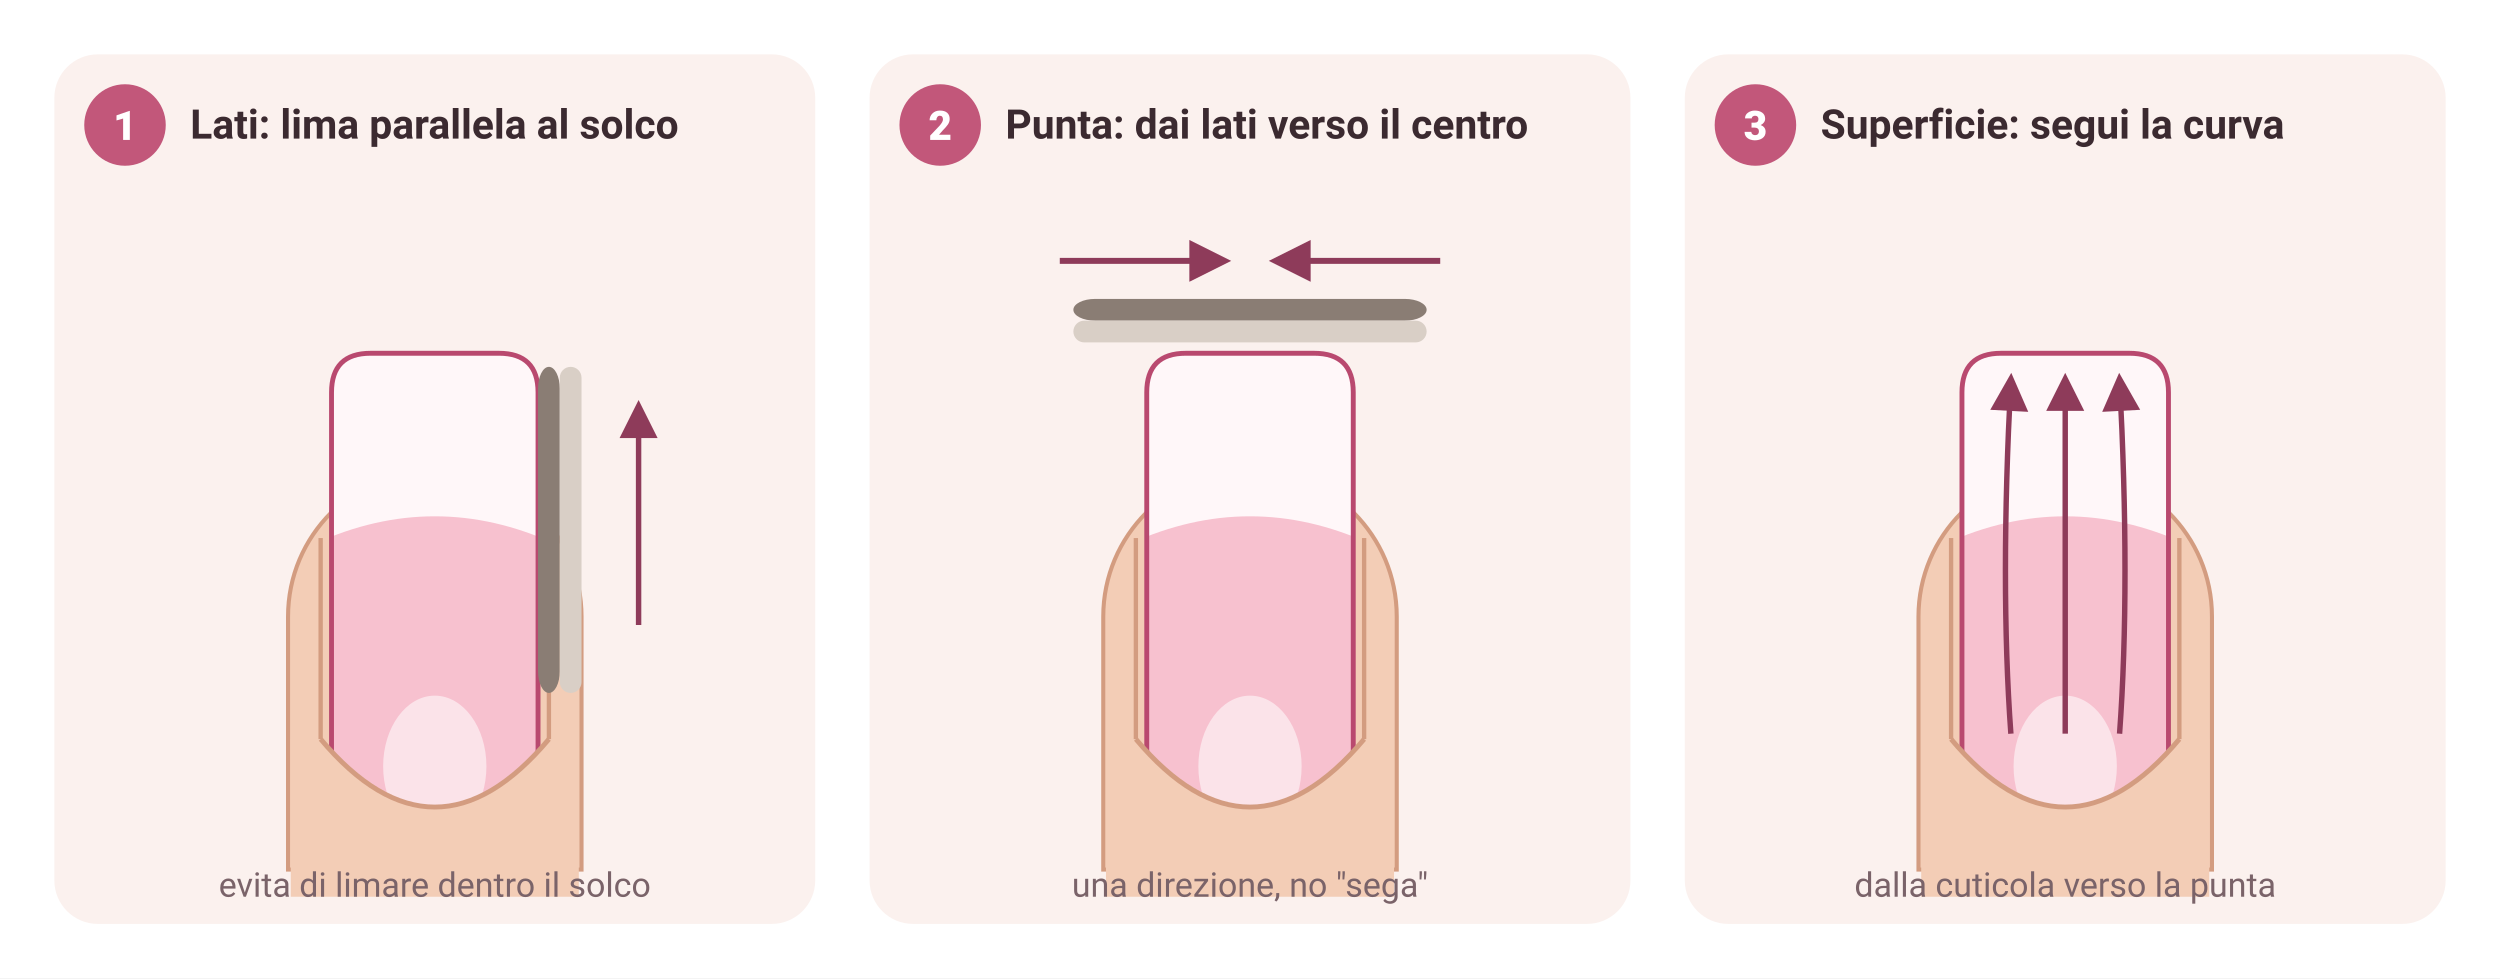
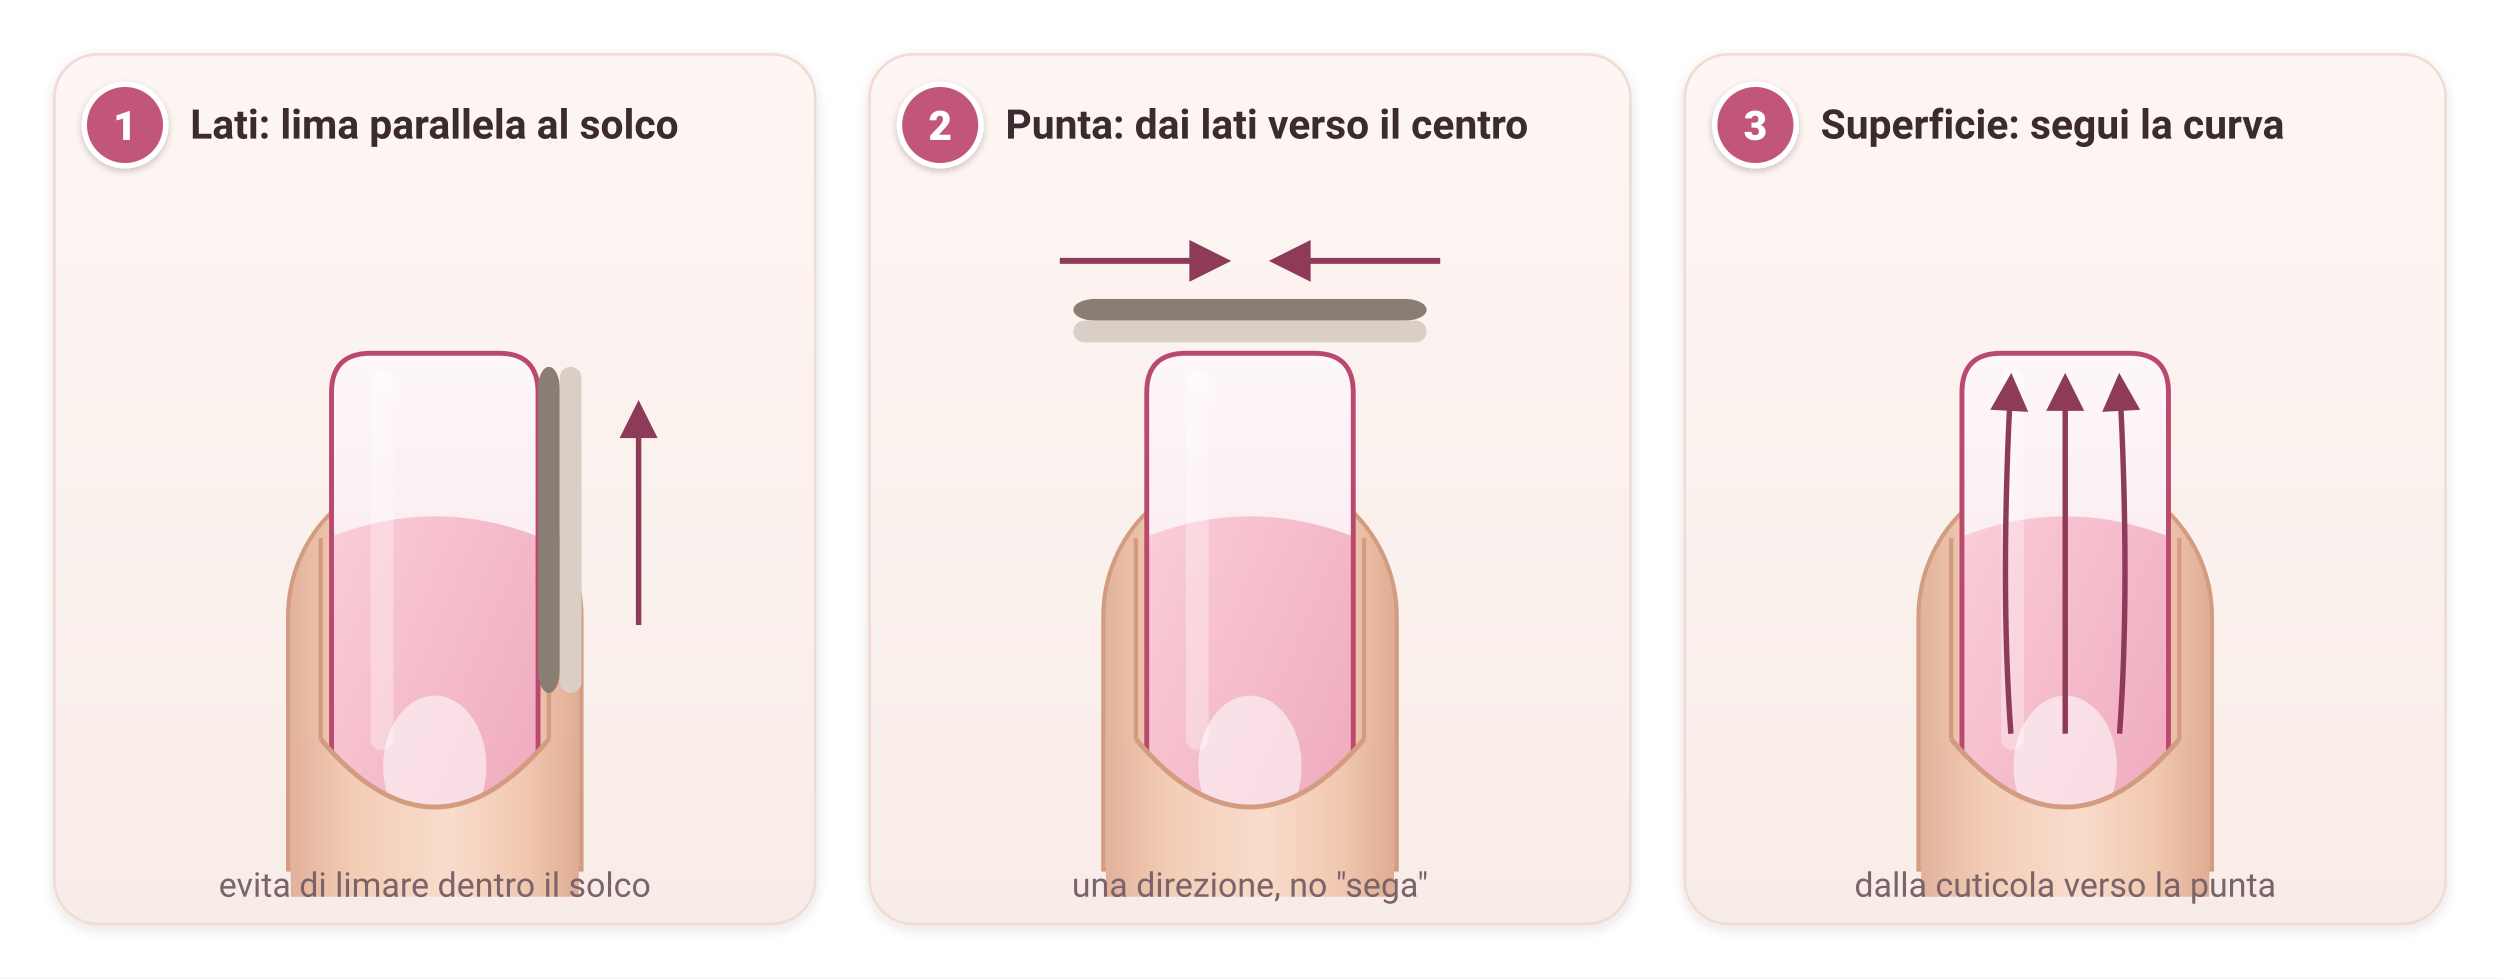
<svg xmlns="http://www.w3.org/2000/svg" viewBox="0 0 920 360" width="920" height="360" font-family="system-ui, -apple-system, 'Segoe UI', Roboto, Arial, sans-serif" role="img">
  <rect width="100%" height="100%" fill="#ffffff" />
+   <defs>
+     <linearGradient id="nxSkin" x1="0" y1="0" x2="1" y2="0">
+       <stop offset="0" stop-color="#e2b29b" />
+       <stop offset=".22" stop-color="#f3cdb6" />
+       <stop offset=".55" stop-color="#f8dccb" />
+       <stop offset=".82" stop-color="#f1c7af" />
+       <stop offset="1" stop-color="#dfac94" />
+     </linearGradient>
+     <linearGradient id="nxNail" x1="0" y1="0" x2="1" y2="1">
+       <stop offset="0" stop-color="#fbd6e0" />
+       <stop offset=".45" stop-color="#f7c1cf" />
+       <stop offset="1" stop-color="#eeaabd" />
+     </linearGradient>
+     <linearGradient id="nxFree" x1="0" y1="0" x2="0" y2="1">
+       <stop offset="0" stop-color="#ffffff" />
+       <stop offset="1" stop-color="#fbeef2" />
+     </linearGradient>
+     <linearGradient id="nxPanel" x1="0" y1="0" x2="0" y2="1">
+       <stop offset="0" stop-color="#fdf6f3" />
+       <stop offset="1" stop-color="#f8ece8" />
+     </linearGradient>
+     <filter id="nxSh" x="-5%" y="-5%" width="110%" height="115%">
+       <feDropShadow dx="0" dy="1.5" stdDeviation="2.2" flood-color="#5a2a3a" flood-opacity=".13" />
+     </filter>
+     <filter id="nxShS" x="-20%" y="-20%" width="140%" height="150%">
+       <feDropShadow dx="0" dy="1" stdDeviation="1.2" flood-color="#3b2a30" flood-opacity=".25" />
+     </filter>
+   </defs>
  <defs>
    <marker id="ar" viewBox="0 0 10 10" refX="8" refY="5" markerWidth="7" markerHeight="7" orient="auto-start-reverse">
      <path d="M0,0 L10,5 L0,10 z" fill="#8e3b5a" />
    </marker>
    <marker id="arw" viewBox="0 0 10 10" refX="8" refY="5" markerWidth="7" markerHeight="7" orient="auto-start-reverse">
      <path d="M0,0 L10,5 L0,10 z" fill="#7a6369" />
    </marker>
  </defs>
-   <rect x="20" y="20" width="280" height="320" rx="16" fill="#fbf1ee" />
-   <circle cx="46" cy="46" r="15" fill="#c2577a" />
+   <rect x="20" y="20" width="280" height="320" rx="16" fill="url(#nxPanel)" stroke="#efdcd6" stroke-width="1" filter="url(#nxSh)" />
+   <circle cx="46" cy="46" r="15" fill="#c2577a" stroke="#fff" stroke-width="2" filter="url(#nxShS)" />
  <text x="46.0" y="51.5" font-size="15" text-anchor="middle" font-weight="800" fill="#fff">1</text>
  <text x="70.0" y="51.0" font-size="15" text-anchor="start" font-weight="700" fill="#3b2a30">Lati: lima parallela al solco</text>
-   <path d="M106.0,320.0 L106.0,226.9 A54.0,54.0 0 0 1 214.0,226.9 L214.0,320.0 Z" fill="#f3cdb6" stroke="#d39c80" stroke-width="1.5" />
+   <path d="M106.0,320.0 L106.0,226.9 A54.0,54.0 0 0 1 214.0,226.9 L214.0,320.0 Z" fill="url(#nxSkin)" stroke="#d39c80" stroke-width="1.5" />
  <defs>
    <clipPath id="c41">
      <path d="M122.0,306.0 L198.0,306.0 L198.0,190.0 L198.0,144.4 Q198.0,130.0 183.6,130.0 L136.4,130.0 Q122.0,130.0 122.0,144.4 L122.0,190.0 Z" />
    </clipPath>
  </defs>
-   <path d="M122.0,306.0 L198.0,306.0 L198.0,190.0 L198.0,144.4 Q198.0,130.0 183.6,130.0 L136.4,130.0 Q122.0,130.0 122.0,144.4 L122.0,190.0 Z" fill="#f7c1cf" />
+   <path d="M122.0,306.0 L198.0,306.0 L198.0,190.0 L198.0,144.4 Q198.0,130.0 183.6,130.0 L136.4,130.0 Q122.0,130.0 122.0,144.4 L122.0,190.0 Z" fill="url(#nxNail)" />
  <ellipse cx="160.0" cy="282.0" rx="19.0" ry="26.0" fill="#fff" opacity=".55" clip-path="url(#c41)" />
-   <path d="M116.0,200.0 Q160.0,180.0 204.0,200.0 L204.0,70.0 L116.0,70.0 Z" fill="#fff7f9" clip-path="url(#c41)" />
+   <path d="M116.0,200.0 Q160.0,180.0 204.0,200.0 L204.0,70.0 L116.0,70.0 Z" fill="url(#nxFree)" clip-path="url(#c41)" />
+   <rect x="136.4" y="136.0" width="8.4" height="140.0" rx="4.2" fill="#fff" opacity=".32" clip-path="url(#c41)" />
  <path d="M122.0,306.0 L198.0,306.0 L198.0,190.0 L198.0,144.4 Q198.0,130.0 183.6,130.0 L136.4,130.0 Q122.0,130.0 122.0,144.4 L122.0,190.0 Z" fill="none" stroke="#b9496f" stroke-width="1.8" />
-   <path d="M107.0,272.0 L118.0,272.0 Q160.0,322.0 202.0,272.0 L213.0,272.0 L213.0,330.0 L107.0,330.0 Z" fill="#f3cdb6" />
+   <path d="M107.0,272.0 L118.0,272.0 Q160.0,322.0 202.0,272.0 L213.0,272.0 L213.0,330.0 L107.0,330.0 Z" fill="url(#nxSkin)" />
  <path d="M118.0,272.0 Q160.0,322.0 202.0,272.0" fill="none" stroke="#d39c80" stroke-width="1.8" />
  <path d="M118.0,272.0 L118.0,198.0" stroke="#d39c80" stroke-width="1.6" />
  <path d="M202.0,272.0 L202.0,198.0" stroke="#d39c80" stroke-width="1.6" />
  <g transform="translate(206.0,195.0) rotate(-90.0)">
    <rect x="-60.0" y="-8.0" width="120" height="8" rx="8" fill="#8a7d74" />
    <rect x="-60.0" y="0.0" width="120" height="8" rx="4" fill="#d9cfc6" />
  </g>
  <line x1="235.0" y1="230.0" x2="235.0" y2="150.0" stroke="#8e3b5a" stroke-width="2" marker-end="url(#ar)" />
  <text x="160.0" y="330.0" font-size="12.5" text-anchor="middle" font-weight="400" fill="#7a6369">evita di limare dentro il solco</text>
-   <rect x="320" y="20" width="280" height="320" rx="16" fill="#fbf1ee" />
-   <circle cx="346" cy="46" r="15" fill="#c2577a" />
+   <rect x="320" y="20" width="280" height="320" rx="16" fill="url(#nxPanel)" stroke="#efdcd6" stroke-width="1" filter="url(#nxSh)" />
+   <circle cx="346" cy="46" r="15" fill="#c2577a" stroke="#fff" stroke-width="2" filter="url(#nxShS)" />
  <text x="346.0" y="51.5" font-size="15" text-anchor="middle" font-weight="800" fill="#fff">2</text>
  <text x="370.0" y="51.0" font-size="15" text-anchor="start" font-weight="700" fill="#3b2a30">Punta: dai lati verso il centro</text>
-   <path d="M406.0,320.0 L406.0,226.9 A54.0,54.0 0 0 1 514.0,226.9 L514.0,320.0 Z" fill="#f3cdb6" stroke="#d39c80" stroke-width="1.5" />
+   <path d="M406.0,320.0 L406.0,226.9 A54.0,54.0 0 0 1 514.0,226.9 L514.0,320.0 Z" fill="url(#nxSkin)" stroke="#d39c80" stroke-width="1.5" />
  <defs>
    <clipPath id="c42">
      <path d="M422.0,306.0 L498.0,306.0 L498.0,190.0 L498.0,144.4 Q498.0,130.0 483.6,130.0 L436.4,130.0 Q422.0,130.0 422.0,144.4 L422.0,190.0 Z" />
    </clipPath>
  </defs>
-   <path d="M422.0,306.0 L498.0,306.0 L498.0,190.0 L498.0,144.4 Q498.0,130.0 483.6,130.0 L436.4,130.0 Q422.0,130.0 422.0,144.4 L422.0,190.0 Z" fill="#f7c1cf" />
+   <path d="M422.0,306.0 L498.0,306.0 L498.0,190.0 L498.0,144.4 Q498.0,130.0 483.6,130.0 L436.4,130.0 Q422.0,130.0 422.0,144.4 L422.0,190.0 Z" fill="url(#nxNail)" />
  <ellipse cx="460.0" cy="282.0" rx="19.0" ry="26.0" fill="#fff" opacity=".55" clip-path="url(#c42)" />
-   <path d="M416.0,200.0 Q460.0,180.0 504.0,200.0 L504.0,70.0 L416.0,70.0 Z" fill="#fff7f9" clip-path="url(#c42)" />
+   <path d="M416.0,200.0 Q460.0,180.0 504.0,200.0 L504.0,70.0 L416.0,70.0 Z" fill="url(#nxFree)" clip-path="url(#c42)" />
+   <rect x="436.4" y="136.0" width="8.4" height="140.0" rx="4.2" fill="#fff" opacity=".32" clip-path="url(#c42)" />
  <path d="M422.0,306.0 L498.0,306.0 L498.0,190.0 L498.0,144.4 Q498.0,130.0 483.6,130.0 L436.4,130.0 Q422.0,130.0 422.0,144.4 L422.0,190.0 Z" fill="none" stroke="#b9496f" stroke-width="1.8" />
-   <path d="M407.0,272.0 L418.0,272.0 Q460.0,322.0 502.0,272.0 L513.0,272.0 L513.0,330.0 L407.0,330.0 Z" fill="#f3cdb6" />
+   <path d="M407.0,272.0 L418.0,272.0 Q460.0,322.0 502.0,272.0 L513.0,272.0 L513.0,330.0 L407.0,330.0 Z" fill="url(#nxSkin)" />
  <path d="M418.0,272.0 Q460.0,322.0 502.0,272.0" fill="none" stroke="#d39c80" stroke-width="1.8" />
  <path d="M418.0,272.0 L418.0,198.0" stroke="#d39c80" stroke-width="1.6" />
  <path d="M502.0,272.0 L502.0,198.0" stroke="#d39c80" stroke-width="1.6" />
  <g transform="translate(460.0,118.0) rotate(0.0)">
    <rect x="-65.0" y="-8.0" width="130" height="8" rx="8" fill="#8a7d74" />
    <rect x="-65.0" y="0.0" width="130" height="8" rx="4" fill="#d9cfc6" />
  </g>
  <line x1="390.0" y1="96.0" x2="450.0" y2="96.0" stroke="#8e3b5a" stroke-width="2.2" marker-end="url(#ar)" />
  <line x1="530.0" y1="96.0" x2="470.0" y2="96.0" stroke="#8e3b5a" stroke-width="2.2" marker-end="url(#ar)" />
  <text x="460.0" y="330.0" font-size="12.5" text-anchor="middle" font-weight="400" fill="#7a6369">una direzione, no "sega"</text>
-   <rect x="620" y="20" width="280" height="320" rx="16" fill="#fbf1ee" />
-   <circle cx="646" cy="46" r="15" fill="#c2577a" />
+   <rect x="620" y="20" width="280" height="320" rx="16" fill="url(#nxPanel)" stroke="#efdcd6" stroke-width="1" filter="url(#nxSh)" />
+   <circle cx="646" cy="46" r="15" fill="#c2577a" stroke="#fff" stroke-width="2" filter="url(#nxShS)" />
  <text x="646.0" y="51.5" font-size="15" text-anchor="middle" font-weight="800" fill="#fff">3</text>
  <text x="670.0" y="51.0" font-size="15" text-anchor="start" font-weight="700" fill="#3b2a30">Superficie: segui la curva</text>
-   <path d="M706.0,320.0 L706.0,226.9 A54.0,54.0 0 0 1 814.0,226.9 L814.0,320.0 Z" fill="#f3cdb6" stroke="#d39c80" stroke-width="1.5" />
+   <path d="M706.0,320.0 L706.0,226.9 A54.0,54.0 0 0 1 814.0,226.9 L814.0,320.0 Z" fill="url(#nxSkin)" stroke="#d39c80" stroke-width="1.5" />
  <defs>
    <clipPath id="c43">
      <path d="M722.0,306.0 L798.0,306.0 L798.0,190.0 L798.0,144.4 Q798.0,130.0 783.6,130.0 L736.4,130.0 Q722.0,130.0 722.0,144.4 L722.0,190.0 Z" />
    </clipPath>
  </defs>
-   <path d="M722.0,306.0 L798.0,306.0 L798.0,190.0 L798.0,144.4 Q798.0,130.0 783.6,130.0 L736.4,130.0 Q722.0,130.0 722.0,144.4 L722.0,190.0 Z" fill="#f7c1cf" />
+   <path d="M722.0,306.0 L798.0,306.0 L798.0,190.0 L798.0,144.4 Q798.0,130.0 783.6,130.0 L736.4,130.0 Q722.0,130.0 722.0,144.4 L722.0,190.0 Z" fill="url(#nxNail)" />
  <ellipse cx="760.0" cy="282.0" rx="19.0" ry="26.0" fill="#fff" opacity=".55" clip-path="url(#c43)" />
-   <path d="M716.0,200.0 Q760.0,180.0 804.0,200.0 L804.0,70.0 L716.0,70.0 Z" fill="#fff7f9" clip-path="url(#c43)" />
+   <path d="M716.0,200.0 Q760.0,180.0 804.0,200.0 L804.0,70.0 L716.0,70.0 Z" fill="url(#nxFree)" clip-path="url(#c43)" />
+   <rect x="736.4" y="136.0" width="8.4" height="140.0" rx="4.2" fill="#fff" opacity=".32" clip-path="url(#c43)" />
  <path d="M722.0,306.0 L798.0,306.0 L798.0,190.0 L798.0,144.4 Q798.0,130.0 783.6,130.0 L736.4,130.0 Q722.0,130.0 722.0,144.4 L722.0,190.0 Z" fill="none" stroke="#b9496f" stroke-width="1.8" />
-   <path d="M707.0,272.0 L718.0,272.0 Q760.0,322.0 802.0,272.0 L813.0,272.0 L813.0,330.0 L707.0,330.0 Z" fill="#f3cdb6" />
+   <path d="M707.0,272.0 L718.0,272.0 Q760.0,322.0 802.0,272.0 L813.0,272.0 L813.0,330.0 L707.0,330.0 Z" fill="url(#nxSkin)" />
  <path d="M718.0,272.0 Q760.0,322.0 802.0,272.0" fill="none" stroke="#d39c80" stroke-width="1.8" />
  <path d="M718.0,272.0 L718.0,198.0" stroke="#d39c80" stroke-width="1.6" />
  <path d="M802.0,272.0 L802.0,198.0" stroke="#d39c80" stroke-width="1.6" />
  <path d="M740,270 Q736,215 740,140" fill="none" stroke="#8e3b5a" stroke-width="2" marker-end="url(#ar)" />
  <path d="M760,270 Q760,215 760,140" fill="none" stroke="#8e3b5a" stroke-width="2" marker-end="url(#ar)" />
  <path d="M780,270 Q784,215 780,140" fill="none" stroke="#8e3b5a" stroke-width="2" marker-end="url(#ar)" />
  <text x="760.0" y="330.0" font-size="12.5" text-anchor="middle" font-weight="400" fill="#7a6369">dalla cuticola verso la punta</text>
</svg>
